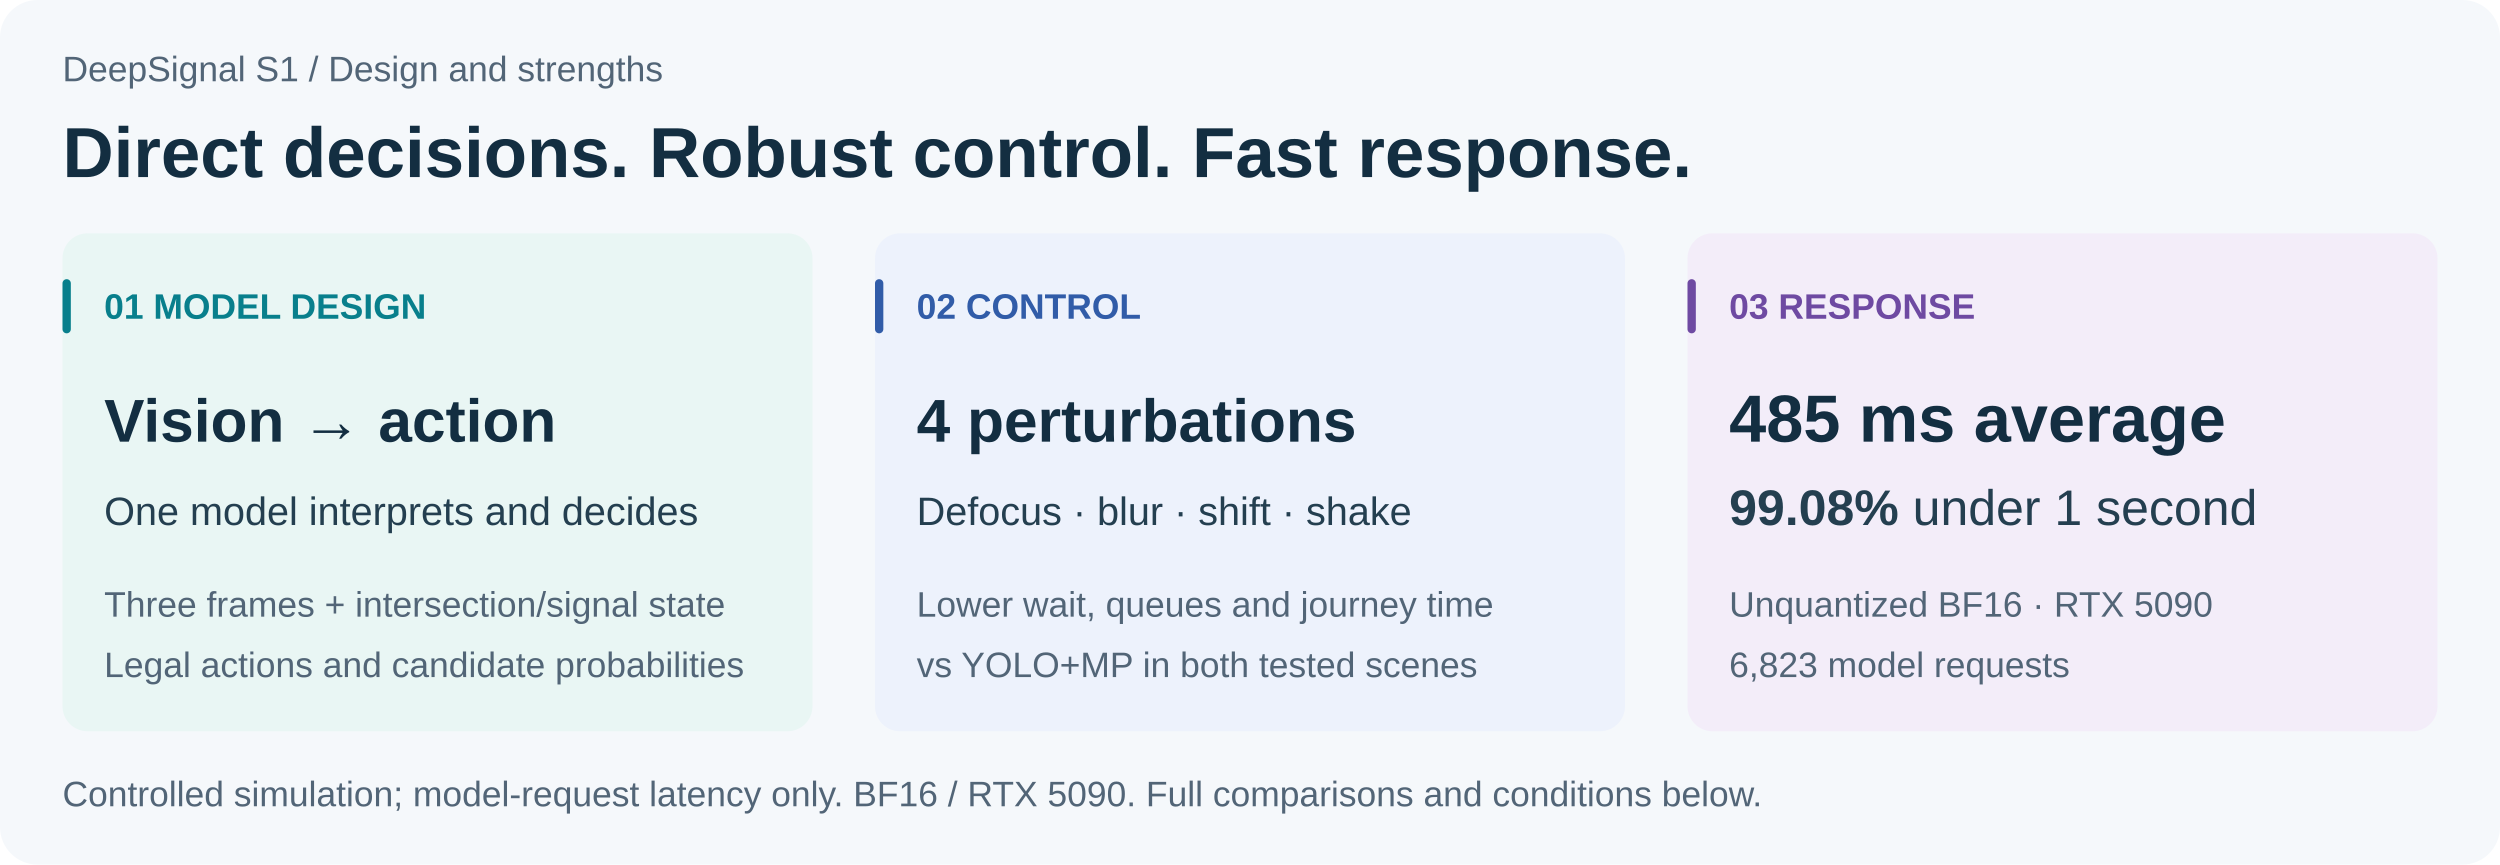
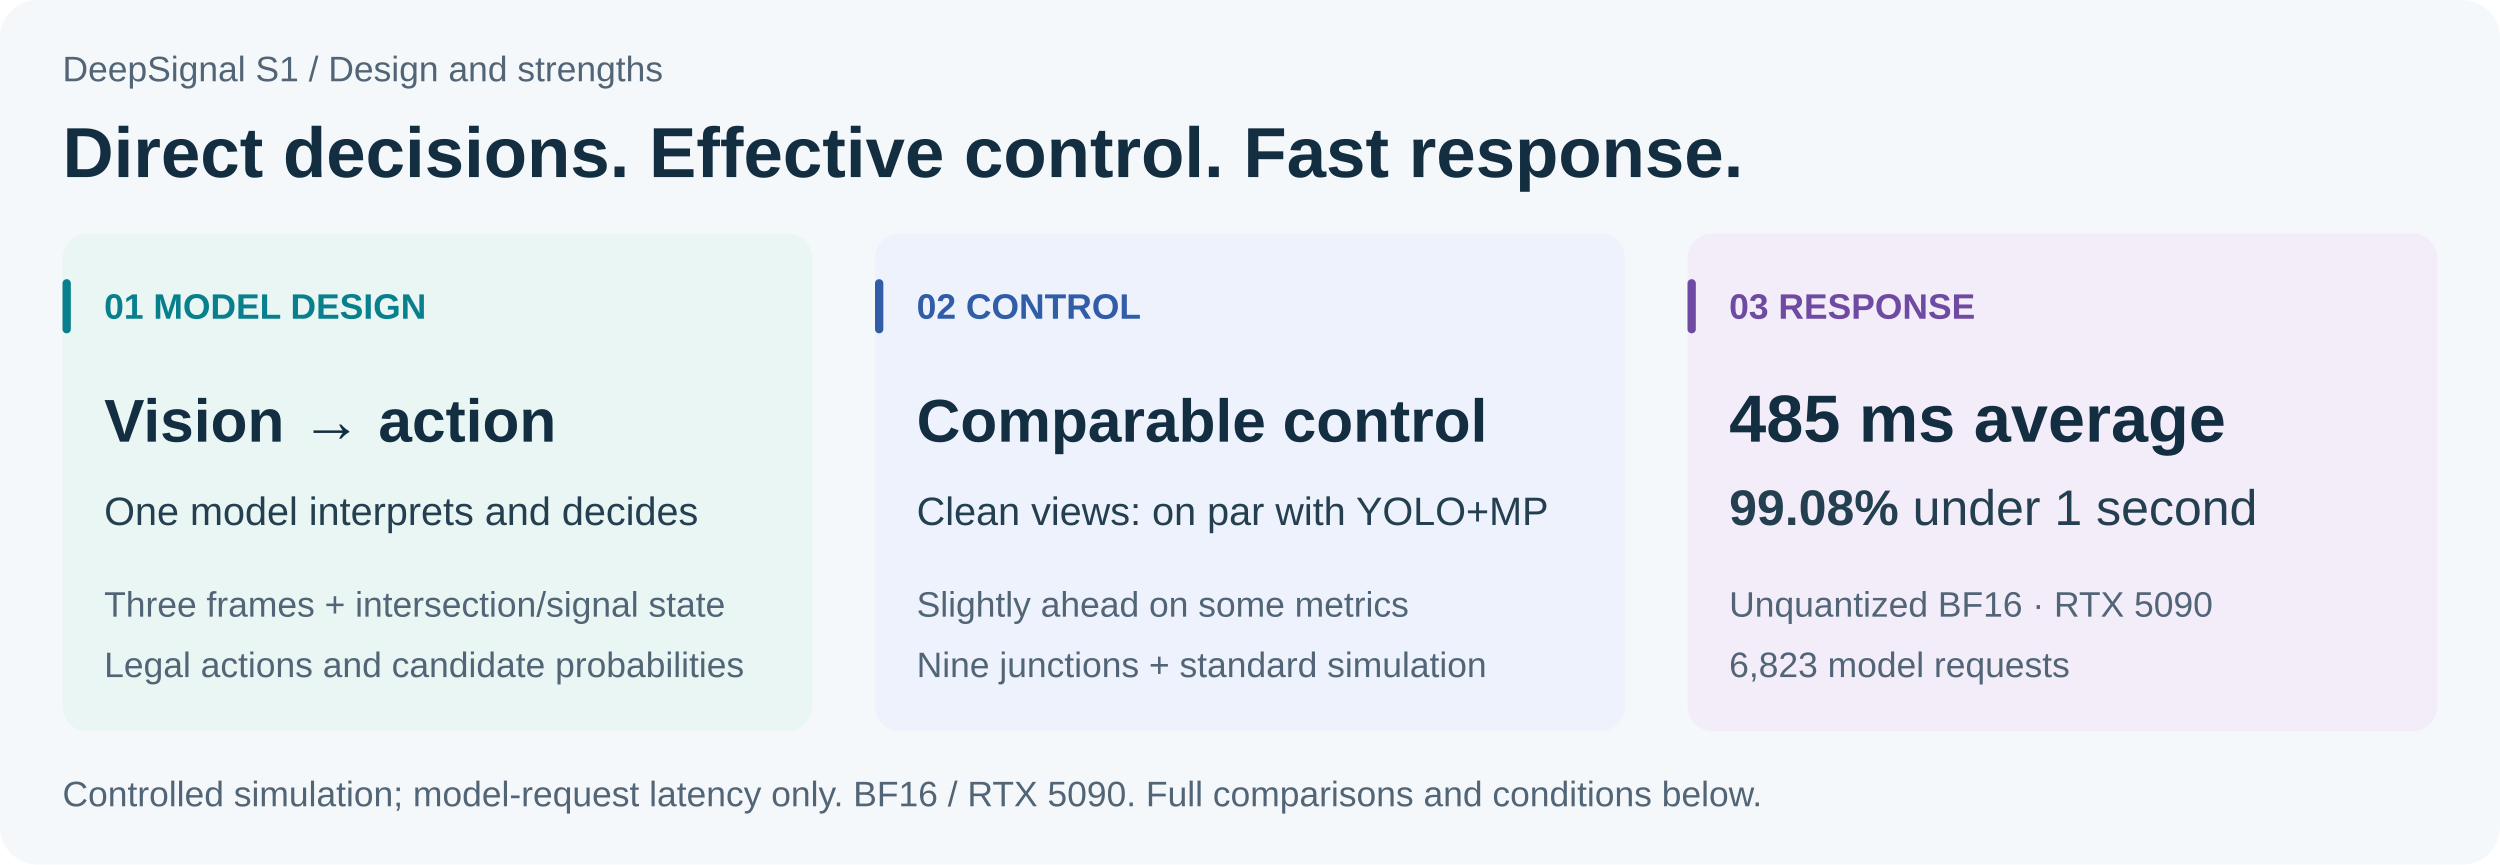
<svg xmlns="http://www.w3.org/2000/svg" viewBox="0 0 1200 415" role="img" aria-labelledby="title desc">
  <rect width="1200" height="415" rx="18" fill="#F5F8FB" />
  <g font-family="Arial, PingFang SC, Microsoft YaHei, sans-serif">
    <text x="30" y="39" font-size="17" fill="#526577">DeepSignal S1 / Design and strengths</text>
-     <text x="30" y="85" font-size="34" font-weight="700" fill="#132E41">Direct decisions. Robust control. Fast response.</text>
+     <text x="30" y="85" font-size="34" font-weight="700" fill="#132E41">Direct decisions. Effective control. Fast response.</text>
    <rect x="30" y="112" width="360" height="239" rx="12" fill="#E9F6F4" />
    <rect x="30" y="134" width="4" height="26" rx="2" fill="#087F8C" />
    <text x="50" y="153" font-size="17" font-weight="700" fill="#087F8C">01  MODEL DESIGN</text>
    <text x="50" y="212" font-size="29" font-weight="700" fill="#132E41">Vision → action</text>
    <text x="50" y="252" font-size="19" font-weight="400" fill="#243F50">One model interprets and decides</text>
    <text x="50" y="296" font-size="17" font-weight="400" fill="#526577">Three frames + intersection/signal state</text>
    <text x="50" y="325" font-size="17" font-weight="400" fill="#526577">Legal actions and candidate probabilities</text>
    <rect x="420" y="112" width="360" height="239" rx="12" fill="#EDF2FC" />
    <rect x="420" y="134" width="4" height="26" rx="2" fill="#315CA8" />
    <text x="440" y="153" font-size="17" font-weight="700" fill="#315CA8">02  CONTROL</text>
-     <text x="440" y="212" font-size="29" font-weight="700" fill="#132E41">4 perturbations</text>
-     <text x="440" y="252" font-size="19" font-weight="400" fill="#243F50">Defocus · blur · shift · shake</text>
-     <text x="440" y="296" font-size="17" font-weight="400" fill="#526577">Lower wait, queues and journey time</text>
-     <text x="440" y="325" font-size="17" font-weight="400" fill="#526577">vs YOLO+MP in both tested scenes</text>
+     <text x="440" y="212" font-size="29" font-weight="700" fill="#132E41">Comparable control</text>
+     <text x="440" y="252" font-size="19" font-weight="400" fill="#243F50">Clean views: on par with YOLO+MP</text>
+     <text x="440" y="296" font-size="17" font-weight="400" fill="#526577">Slightly ahead on some metrics</text>
+     <text x="440" y="325" font-size="17" font-weight="400" fill="#526577">Nine junctions + standard simulation</text>
    <rect x="810" y="112" width="360" height="239" rx="12" fill="#F3EDF9" />
    <rect x="810" y="134" width="4" height="26" rx="2" fill="#6E4AA2" />
    <text x="830" y="153" font-size="17" font-weight="700" fill="#6E4AA2">03  RESPONSE</text>
    <text x="830" y="212" font-size="32" font-weight="700" fill="#132E41">485 ms average</text>
    <text x="830" y="252" font-size="24" font-weight="400" fill="#243F50">
      <tspan font-weight="700">99.08%</tspan> under 1 second</text>
    <text x="830" y="296" font-size="17" font-weight="400" fill="#526577">Unquantized BF16 · RTX 5090</text>
    <text x="830" y="325" font-size="17" font-weight="400" fill="#526577">6,823 model requests</text>
    <text x="30" y="387" font-size="17" fill="#526577">Controlled simulation; model-request latency only. BF16 / RTX 5090. Full comparisons and conditions below.</text>
  </g>
</svg>
